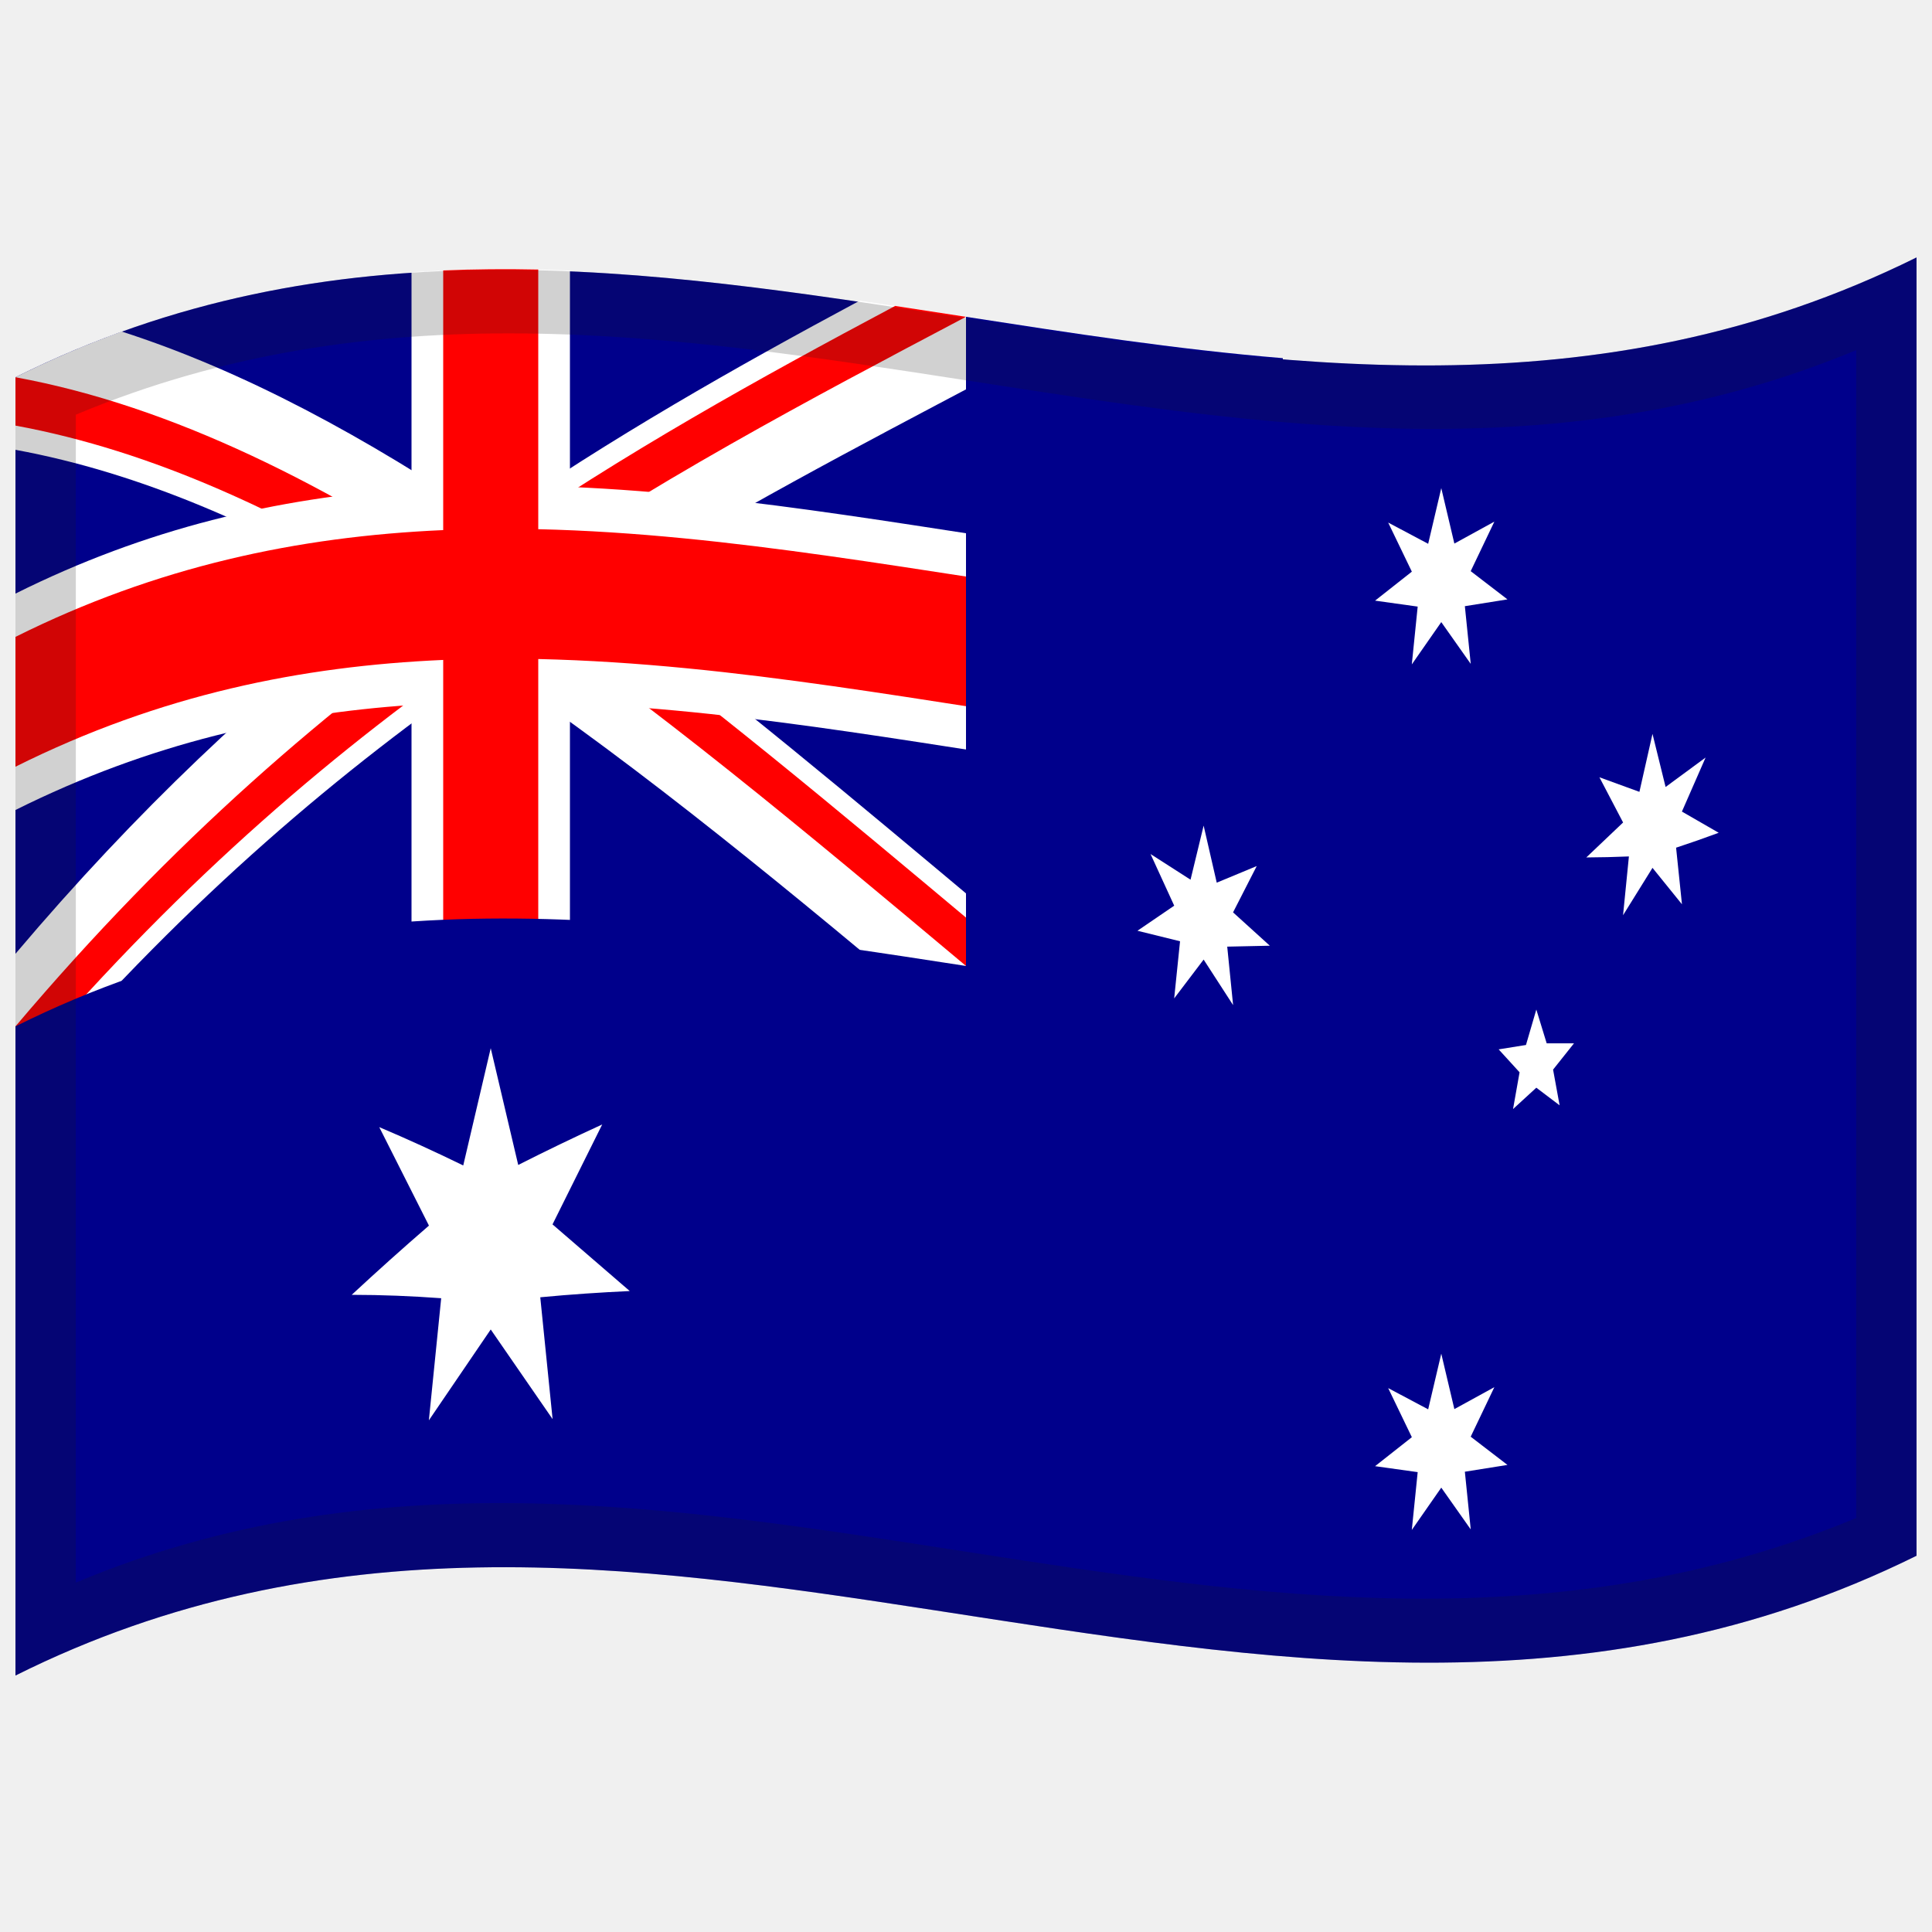
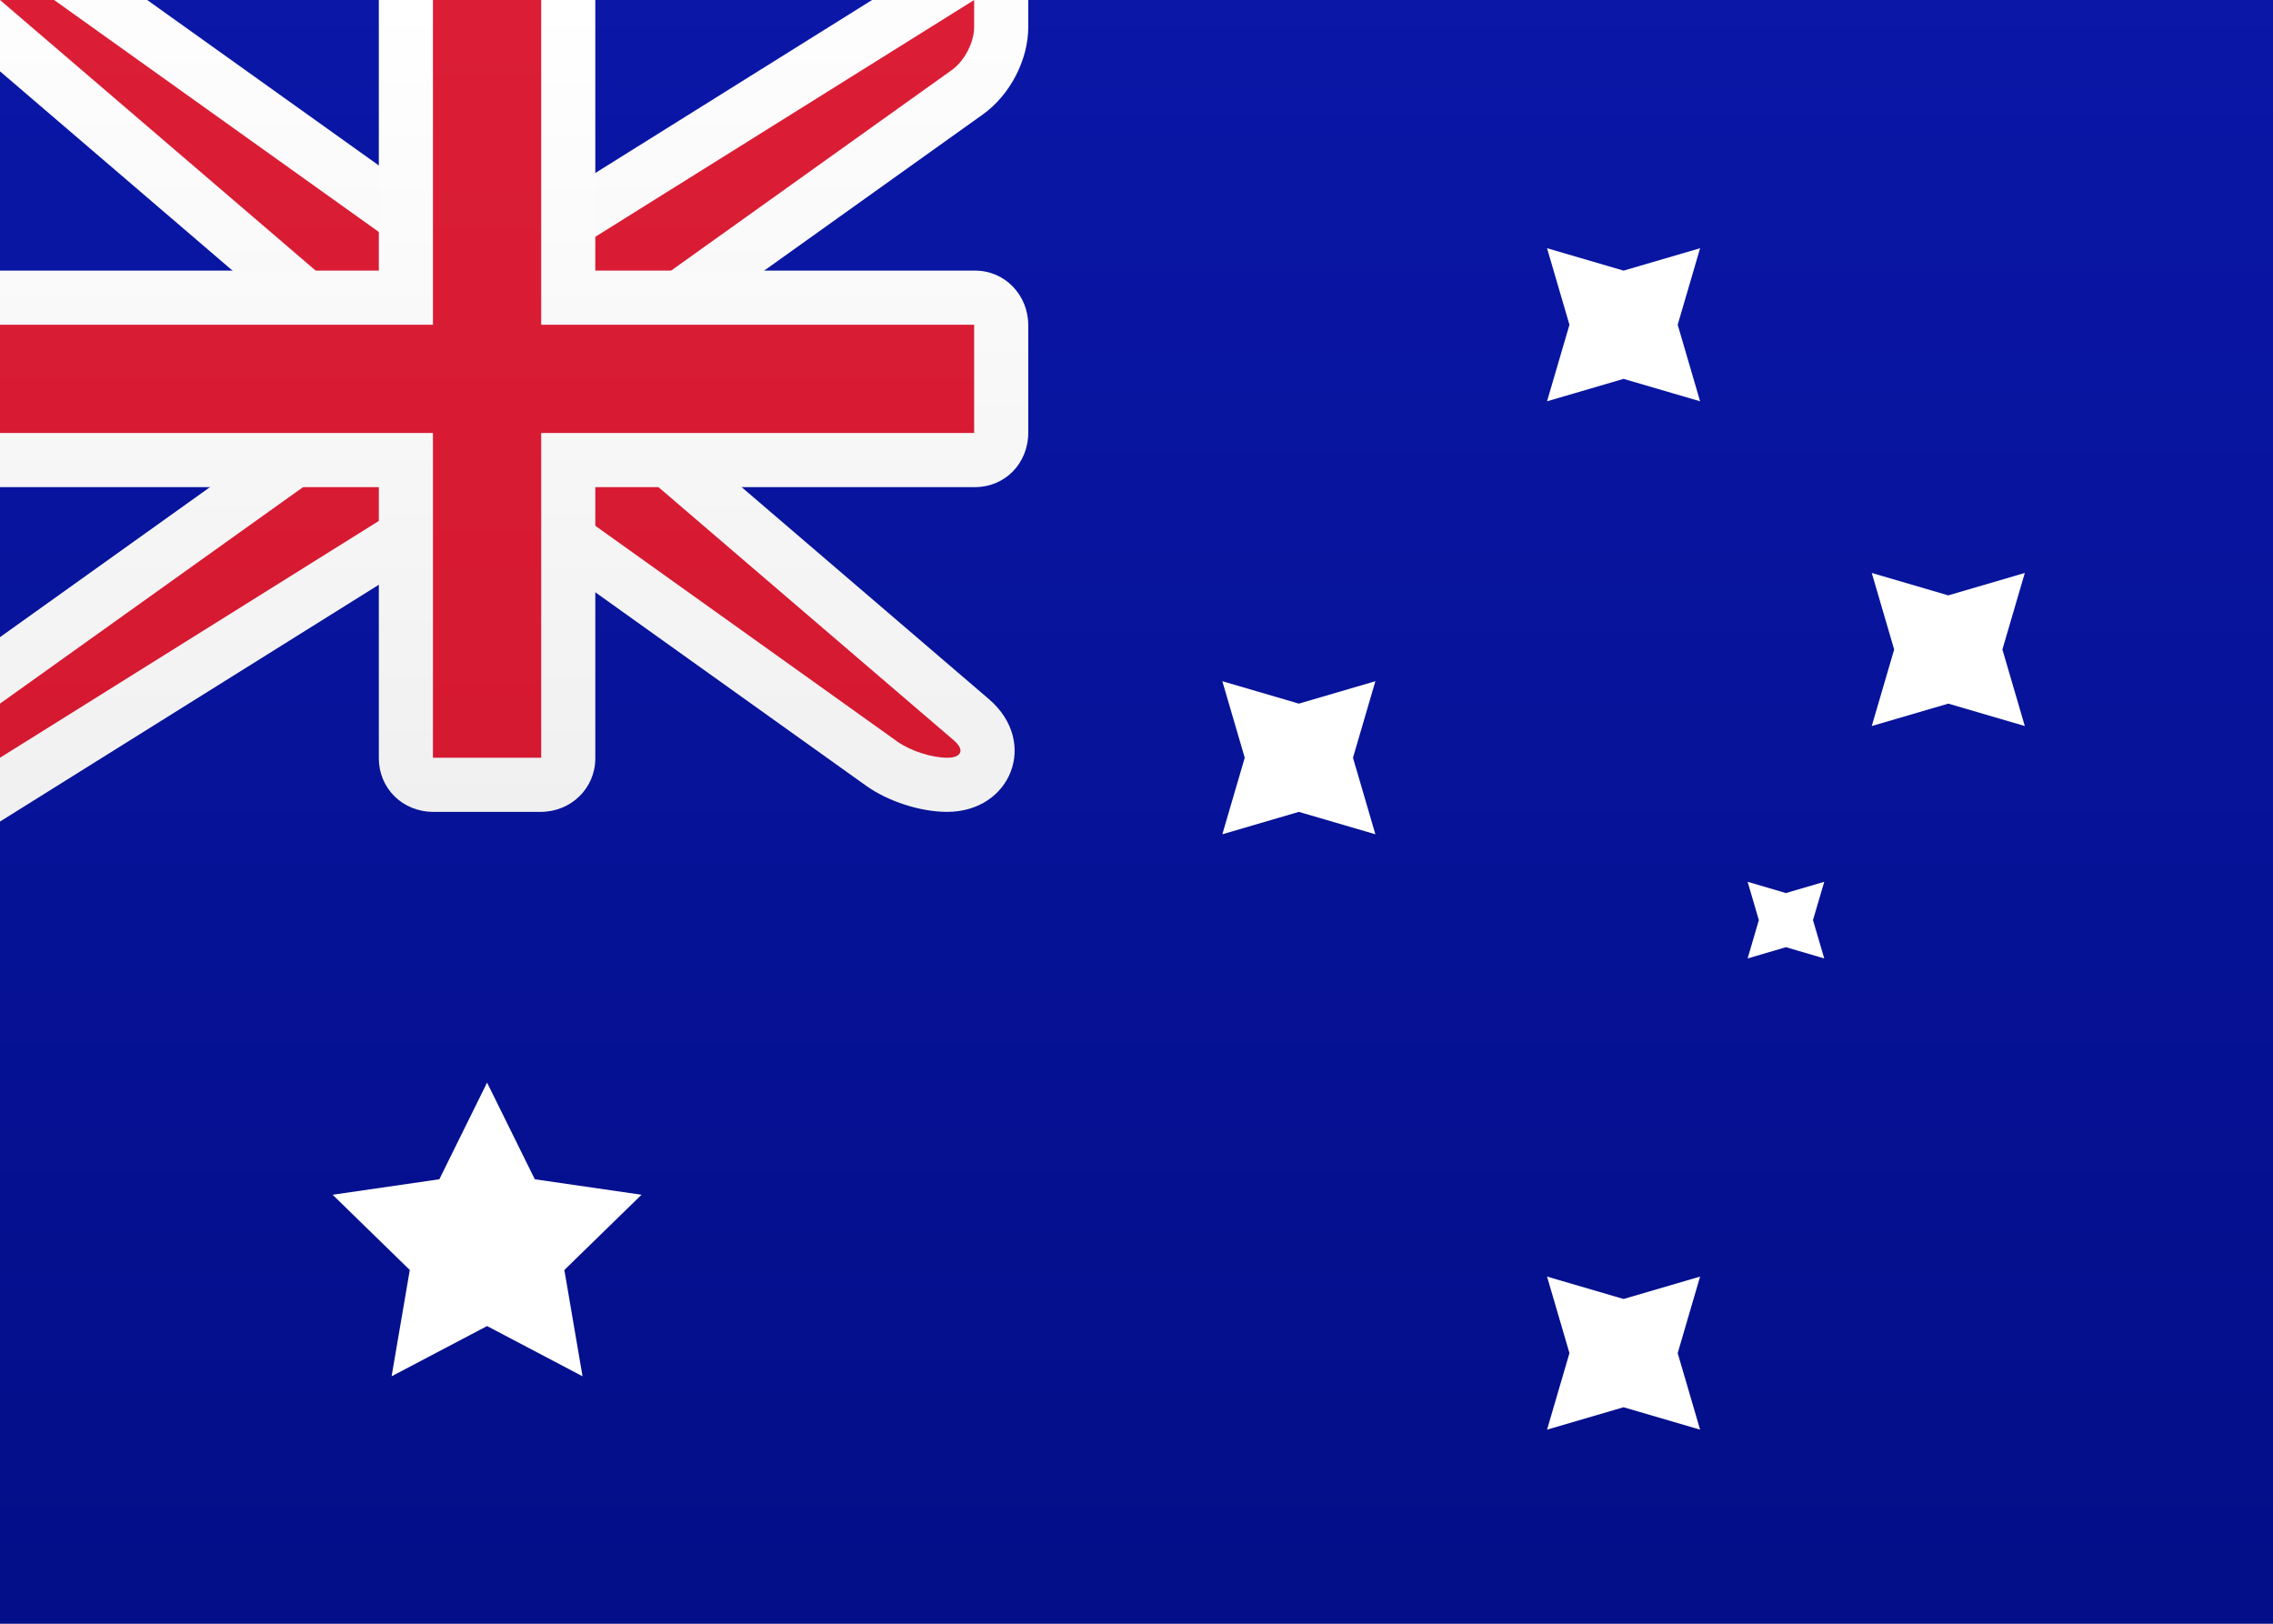
- <svg xmlns="http://www.w3.org/2000/svg" viewBox="0 0 1000 1000">
-   <defs />
-   <path fill="#00008b" d="M8,195.25 C335.5,31.89 660.78,297.19 992,133.25 L992,805.25 C822.78,888.96 654.31,859.73 483.73,833.47 C326.91,809.32 168.24,787.28 8,867.25 L8,195.25" />
-   <path fill="#fff" d="M8,195.25 C26.17,186.19 44.31,178.41 63.01,171.61 C126.04,191.92 189.04,226.03 254,269.78 C317.04,226.19 380.05,190.46 444.99,155.62 L500,163.98 L511,195.73 C444.33,230.97 377.67,265.7 309.01,308.71 C375.65,357.99 442.32,414.11 511,471.63 L489,528.33 C411.48,463.43 333.91,398.81 254,344.91 C176.44,398.61 98.85,463.87 19,555.96 L8,531.25 L8,493.68 C71.05,419.16 134.05,360.26 198.99,310 C135.99,272.7 72.92,244.76 8,232.82 L8,195.25" />
-   <path fill="#f00" d="M254,307.34 C266.1,307.24 278.2,307.42 290.67,307.86 C362.16,359.3 433.66,419.38 507.33,481.08 L500,499.98 C418.86,432.01 337.65,363.76 254,307.34 L254,332.39 C175.23,386.93 96.44,453.39 15.33,547.69 L8,531.25 C89.19,435.26 170.36,365.26 254,307.34 C241.9,307.46 229.8,307.85 217.33,308.61 C148.29,265.74 79.15,233.38 8,220.29 L8,195.25 C89.19,210.15 170.34,251.01 254,307.34 L254,282.3 C323.1,234.53 392.16,196.21 463.33,158.35 L500,163.98 C418.81,206.87 337.61,249.54 254,307.34" />
-   <path fill="#fff" d="M295,140.03 L295,252.03 C389.72,255.97 484.4,274.81 582,288.17 L582,400.17 C487.32,387.22 392.56,368.1 295,364.03 L295,532.03 C267.94,530.94 240.88,531.01 213,532.89 L213,364.89 C145.35,369.55 77.69,384.5 8,419.25 L8,307.25 C75.69,273.48 143.27,257.69 213,252.89 L213,140.89 C240.07,139.07 267.12,138.9 295,140.03" />
-   <path fill="#f00" d="M278.6,139.51 L278.6,273.91 C378.74,276.19 478.81,296.45 582,310.57 L582,377.77 C481.92,364.08 381.73,343.46 278.6,341.11 L278.6,531.51 C262.36,531.16 246.13,531.27 229.4,531.98 L229.4,341.58 C156.37,344.8 83.24,359.31 8,396.85 L8,329.65 C81.12,293.19 154.09,277.7 229.4,274.38 L229.4,139.98 C245.64,139.29 261.87,139.15 278.6,139.51" />
-   <path fill="#00008b" d="M8,531.25 C170.66,450.11 332.46,474.06 500,499.98 L500,163.98 C554.12,172.35 608.24,180.78 664,185.39 L664,633.39 C448.66,615.59 229.65,532.63 8,643.25 L8,531.25" />
-   <path fill="#fff" d="M254,542.54 L268.23,602.98 C282.58,595.71 296.92,588.8 311.7,582.02 L285.98,633.74 L325.95,668.24 C310.67,668.95 295.39,669.97 279.64,671.47 L286.02,734.53 L254,688.14 L221.98,735.16 L228.36,671.96 C213.07,670.84 197.8,670.21 182.05,670.2 C195.25,657.94 208.43,646.13 222.02,634.37 L196.3,583.4 C210.64,589.47 224.99,596.03 239.77,603.24 L254,542.54" />
-   <path fill="#fff" d="M746,700.66 L752.78,729.35 L773.48,717.99 L761.23,743.63 L780.26,758.24 L758.21,761.76 L761.25,791.62 L746,770 L730.75,791.89 L733.79,761.97 L711.74,758.89 L730.77,743.89 L718.52,718.48 L739.22,729.47 L746,700.66" />
-   <path fill="#fff" d="M623,427.34 L629.78,456.87 L650.48,448.27 L638.23,472.24 L657.26,489.5 L635.21,489.98 L638.25,520.24 L623,496.67 L607.75,516.77 L610.79,487.2 L588.74,481.76 L607.77,468.78 L595.52,442.05 L616.22,455.33 L623,427.34" />
-   <path fill="#fff" d="M746,252.66 L752.78,281.35 L773.48,269.99 L761.23,295.63 L780.26,310.24 L758.21,313.76 L761.25,343.62 L746,322 L730.75,343.89 L733.79,313.97 L711.74,310.89 L730.77,295.89 L718.52,270.48 L739.22,281.47 L746,252.66" />
-   <path fill="#fff" d="M855.33,379.86 L862.11,407.34 L882.81,392.11 L870.56,420.07 L889.6,431.04 C882.32,433.75 875.04,436.3 867.54,438.76 L870.58,468.06 L855.33,449.2 L840.09,473.72 L843.12,443.29 C835.84,443.6 828.57,443.77 821.07,443.81 L840.11,425.72 L827.86,402.32 L848.56,409.86 L855.33,379.86" />
-   <path fill="#fff" d="M795.2,522.54 L800.56,540.02 L814.7,540.02 L803.87,553.63 L807.25,572.11 L795.2,562.99 L783.15,574.04 L786.53,555.02 L775.7,543.15 L789.84,540.88 L795.2,522.54" />
-   <path fill="#1A1A1A" opacity="0.2" d="M8,195.25 C335.5,31.89 660.78,297.19 992,133.25 L992,805.25 C822.78,888.96 654.31,859.73 483.73,833.47 C326.91,809.32 168.24,787.28 8,867.25 L8,195.25 M39.25,214.64 L39.25,819.14 C345.18,691.09 649.56,914.85 960.75,785.74 L960.75,181.24 C653.97,308.58 349.34,84.91 39.25,214.64" />
+ <svg xmlns="http://www.w3.org/2000/svg" width="21" height="15" viewBox="0 0 21 15">
+   <defs>
+     <linearGradient id="g0" x1="10.5" y1="0" x2="10.5" y2="15" gradientUnits="userSpaceOnUse">
+       <stop offset="0" stop-color="#FFFFFF" />
+       <stop offset="1" stop-color="#F0F0F0" />
+     </linearGradient>
+     <linearGradient id="g1" x1="10.5" y1="0" x2="10.5" y2="15" gradientUnits="userSpaceOnUse">
+       <stop offset="0" stop-color="#0A17A7" />
+       <stop offset="1" stop-color="#030E88" />
+     </linearGradient>
+     <linearGradient id="g2" x1="4.124" y1="-0.902" x2="4.124" y2="7.902" gradientUnits="userSpaceOnUse">
+       <stop offset="0" stop-color="#FFFFFF" />
+       <stop offset="1" stop-color="#F0F0F0" />
+     </linearGradient>
+     <linearGradient id="g3" x1="4.5" y1="0" x2="4.5" y2="7" gradientUnits="userSpaceOnUse">
+       <stop offset="0" stop-color="#DB1E36" />
+       <stop offset="1" stop-color="#D51931" />
+     </linearGradient>
+     <linearGradient id="g4" x1="4.75" y1="0" x2="4.75" y2="7.5" gradientUnits="userSpaceOnUse">
+       <stop offset="0" stop-color="#FFFFFF" />
+       <stop offset="1" stop-color="#F0F0F0" />
+     </linearGradient>
+     <linearGradient id="g5" x1="4.5" y1="0" x2="4.5" y2="7" gradientUnits="userSpaceOnUse">
+       <stop offset="0" stop-color="#DB1E36" />
+       <stop offset="1" stop-color="#D51931" />
+     </linearGradient>
+   </defs>
+   <path d="M0,0h21v15h-21z" fill-rule="evenodd" fill="url(#g0)" />
+   <path d="M0,0h21v15h-21z" fill-rule="evenodd" fill="url(#g1)" />
+   <path d="M3,3.23L-1.352,-0.5L0.66,-0.5L4.16,2L4.857,2L9.5,-0.902L9.5,0.25C9.5,0.552 9.333,0.876 9.082,1.056L6,3.257L6,3.77L9.137,6.459C9.599,6.855 9.341,7.5 8.75,7.5C8.505,7.5 8.205,7.404 8.001,7.258L4.84,5L4.143,5L-0.5,7.902L-0.5,6.243L3,3.743L3,3.23Z" fill="url(#g2)" />
+   <path d="M3.5,3L-0,-0L0.5,-0L4,2.5L5,2.5L9,-0L9,0.25C9,0.388 8.914,0.562 8.791,0.649L5.5,3L5.5,4L8.812,6.839C8.916,6.928 8.884,7 8.75,7L8.75,7C8.612,7 8.414,6.938 8.291,6.851L5,4.5L4,4.5L-0,7L-0,6.5L3.5,4L3.5,3Z" fill-rule="evenodd" fill="url(#g3)" />
+   <path d="M-0,2.5L-0,4.5L3.5,4.5L3.5,7.005C3.5,7.278 3.714,7.5 4.005,7.5L4.995,7.5C5.274,7.5 5.5,7.284 5.5,7.005L5.5,4.5L9.009,4.5C9.28,4.5 9.5,4.286 9.5,3.995L9.5,3.005C9.5,2.726 9.285,2.5 9.009,2.5L5.5,2.5L5.5,-0L3.5,-0L3.5,2.5L-0,2.5Z" fill-rule="evenodd" fill="url(#g4)" />
+   <path d="M-0,3l4,0l0,-0.5l0,-2.5l1,0l0,2.5l0,0.5l4,0l0,1l-4,0l0,0.5l0,2.5l-1,0l0,-2.5l0,-0.5l-4,0z" fill-rule="evenodd" fill="url(#g5)" />
+   <path d="M4.5,12.25l-0.882,0.464l0.168,-0.982l-0.713,-0.695l0.986,-0.143l0.441,-0.893l0.441,0.893l0.986,0.143l-0.713,0.695l0.168,0.982z" fill-rule="evenodd" fill="#FFFFFF" />
+   <path d="M15,13l-0.707,0.207l0.207,-0.707l-0.207,-0.707l0.707,0.207l0.707,-0.207l-0.207,0.707l0.207,0.707z" fill-rule="evenodd" fill="#FFFFFF" />
+   <path d="M15,3.5l-0.707,0.207l0.207,-0.707l-0.207,-0.707l0.707,0.207l0.707,-0.207l-0.207,0.707l0.207,0.707z" fill-rule="evenodd" fill="#FFFFFF" />
+   <path d="M18,6.5l-0.707,0.207l0.207,-0.707l-0.207,-0.707l0.707,0.207l0.707,-0.207l-0.207,0.707l0.207,0.707z" fill-rule="evenodd" fill="#FFFFFF" />
+   <path d="M12,7.5l-0.707,0.207l0.207,-0.707l-0.207,-0.707l0.707,0.207l0.707,-0.207l-0.207,0.707l0.207,0.707z" fill-rule="evenodd" fill="#FFFFFF" />
+   <path d="M16.5,8.75l-0.354,0.104l0.104,-0.354l-0.104,-0.354l0.354,0.104l0.354,-0.104l-0.104,0.354l0.104,0.354z" fill-rule="evenodd" fill="#FFFFFF" />
</svg>
